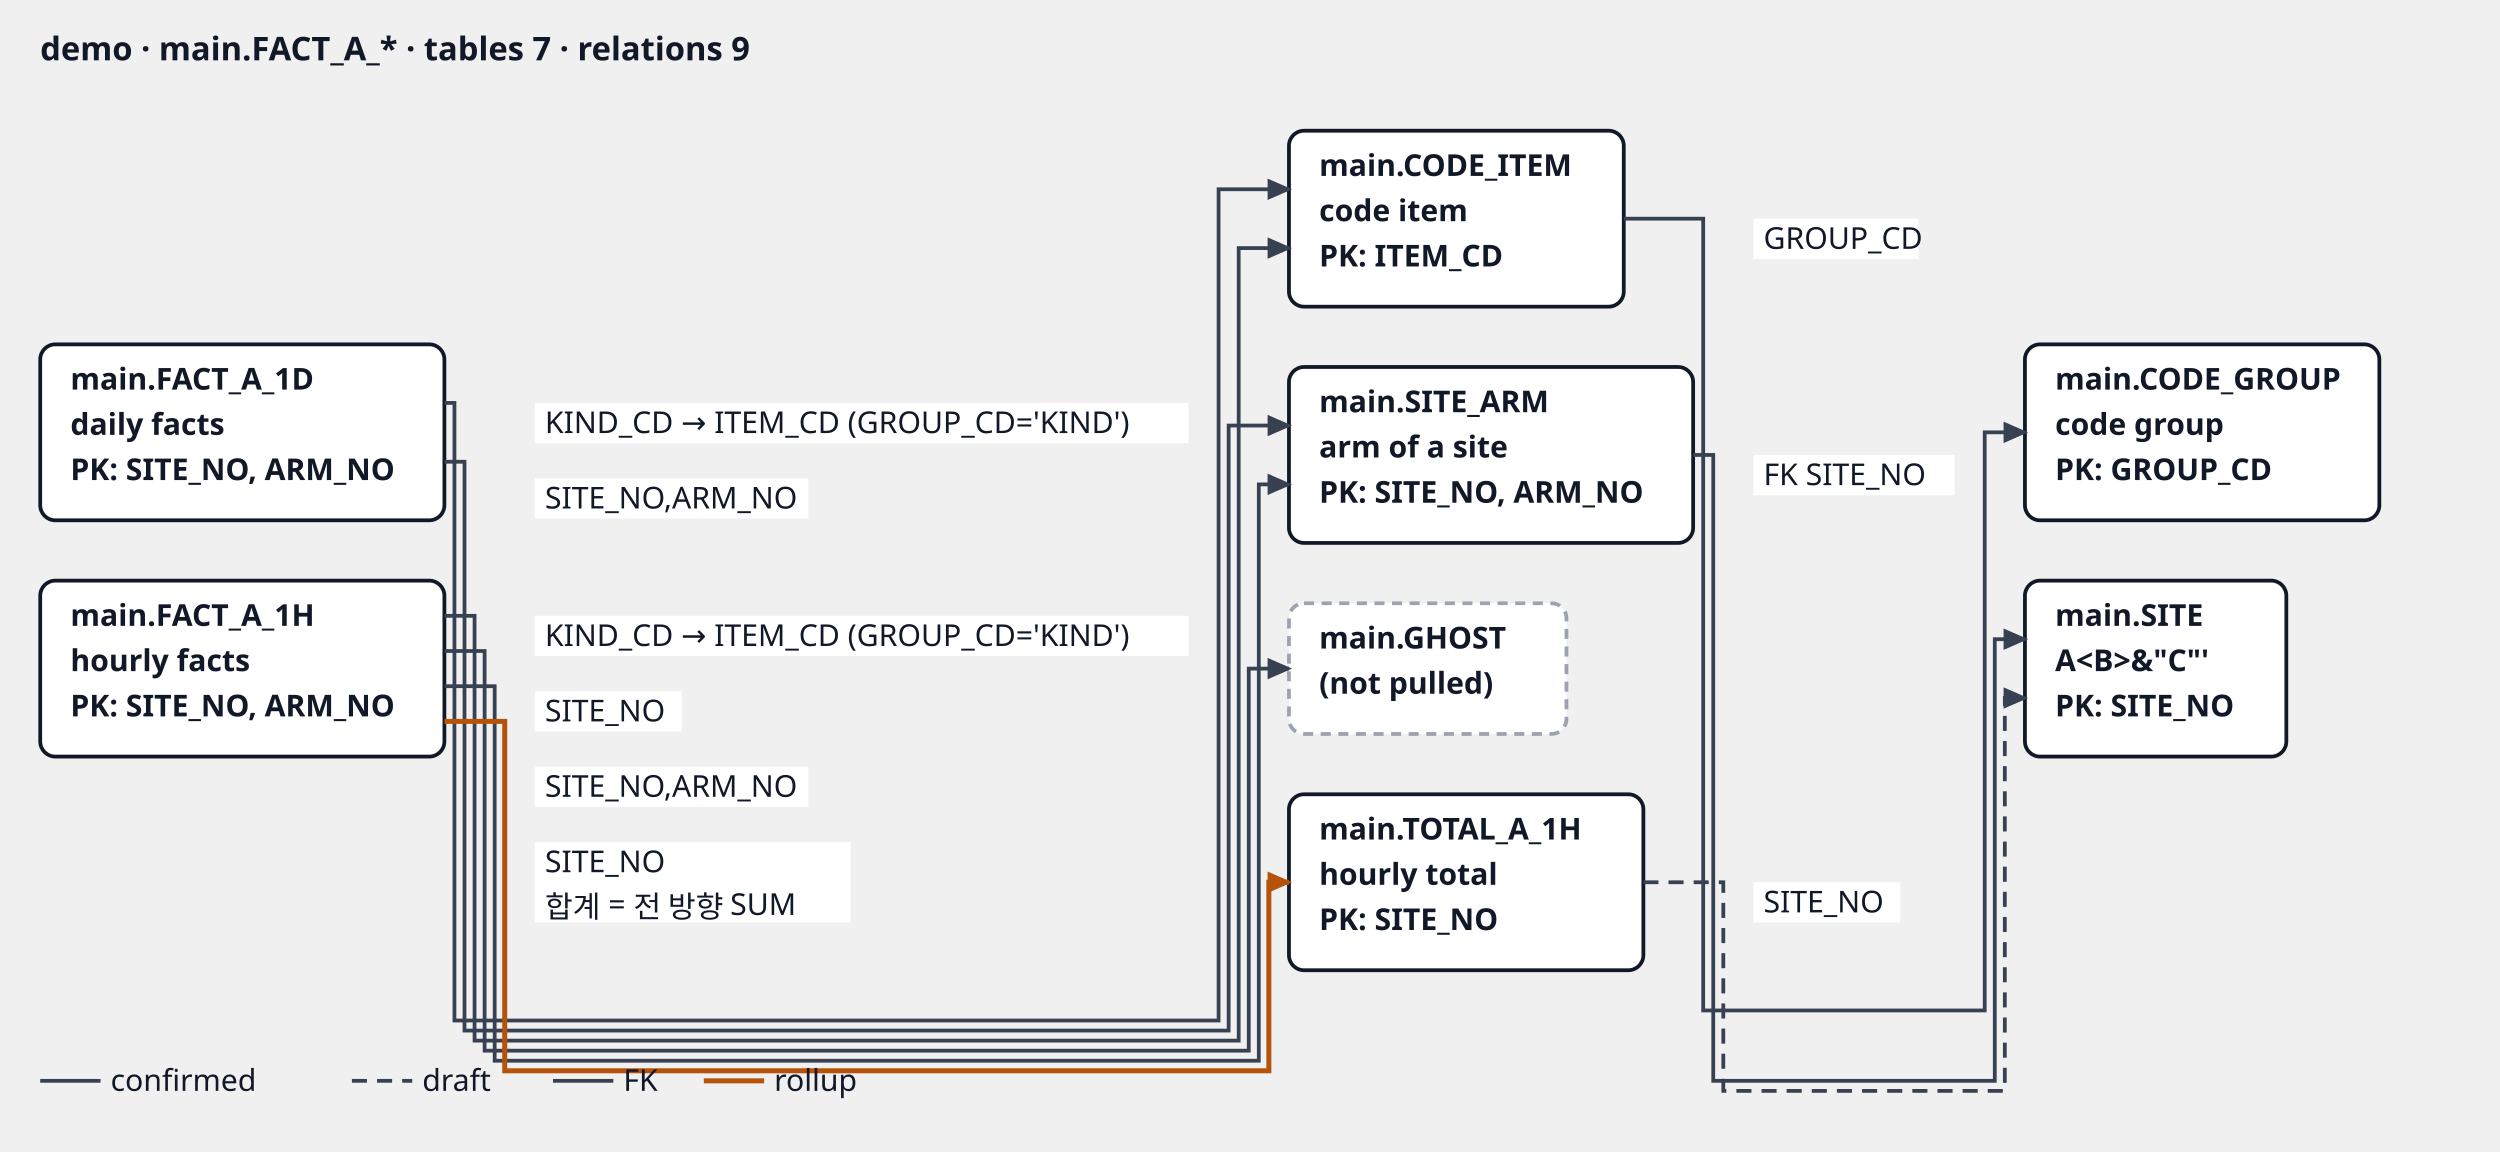
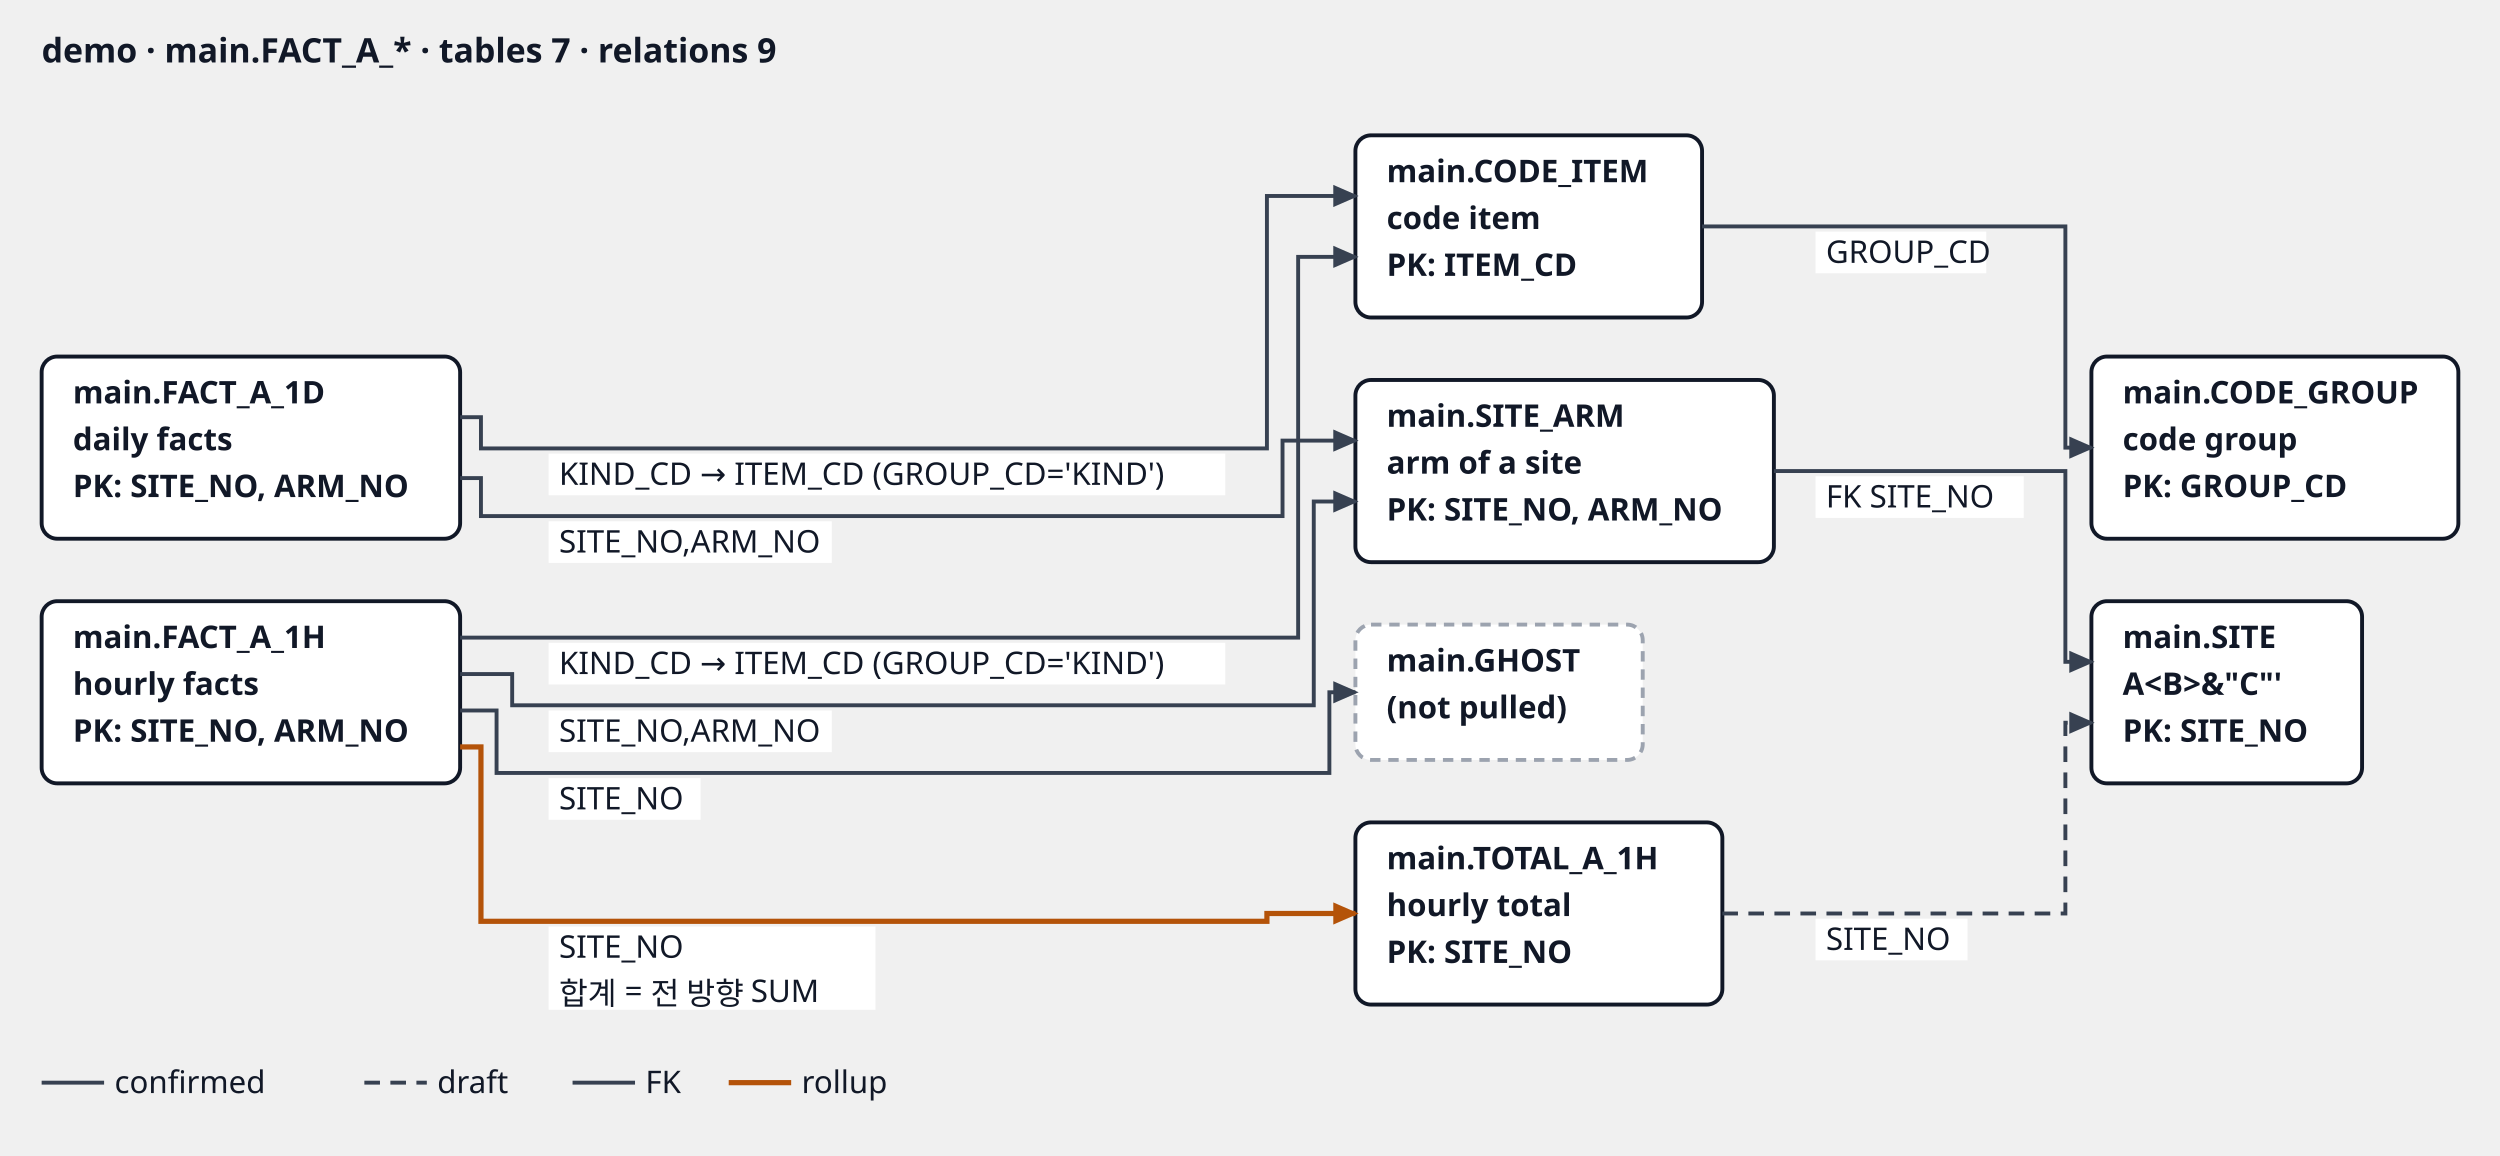
- <svg xmlns="http://www.w3.org/2000/svg" width="994.6" height="458.0" viewBox="0 0 994.6 458.0">
+ <svg xmlns="http://www.w3.org/2000/svg" width="960.6" height="444.0" viewBox="0 0 960.6 444.0">
  <text x="16.0" y="24.0" font-family="Malgun Gothic, Apple SD Gothic Neo, Noto Sans KR, sans-serif" font-size="13" font-weight="700" fill="#111827">demo · main.FACT_A_* · tables 7 · relations 9</text>
  <g id="node-main.CODE_GROUP">
-     <rect x="805.6" y="137.0" width="141.0" height="70.0" rx="6" fill="#ffffff" stroke-width="1.5" stroke="#111827" />
-     <text x="817.6" y="155.0" font-family="Malgun Gothic, Apple SD Gothic Neo, Noto Sans KR, sans-serif" font-size="12" font-weight="700" fill="#111827">main.CODE_GROUP<tspan x="817.6" dy="18">code group</tspan>
-       <tspan x="817.6" dy="18">PK: GROUP_CD</tspan>
+     <rect x="803.6" y="137.0" width="141.0" height="70.0" rx="6" fill="#ffffff" stroke-width="1.5" stroke="#111827" />
+     <text x="815.6" y="155.0" font-family="Malgun Gothic, Apple SD Gothic Neo, Noto Sans KR, sans-serif" font-size="12" font-weight="700" fill="#111827">main.CODE_GROUP<tspan x="815.6" dy="18">code group</tspan>
+       <tspan x="815.6" dy="18">PK: GROUP_CD</tspan>
    </text>
  </g>
  <g id="node-main.CODE_ITEM">
-     <rect x="512.8" y="52.0" width="133.2" height="70.0" rx="6" fill="#ffffff" stroke-width="1.5" stroke="#111827" />
-     <text x="524.8" y="70.0" font-family="Malgun Gothic, Apple SD Gothic Neo, Noto Sans KR, sans-serif" font-size="12" font-weight="700" fill="#111827">main.CODE_ITEM<tspan x="524.8" dy="18">code item</tspan>
-       <tspan x="524.8" dy="18">PK: ITEM_CD</tspan>
+     <rect x="520.8" y="52.0" width="133.2" height="70.0" rx="6" fill="#ffffff" stroke-width="1.5" stroke="#111827" />
+     <text x="532.8" y="70.0" font-family="Malgun Gothic, Apple SD Gothic Neo, Noto Sans KR, sans-serif" font-size="12" font-weight="700" fill="#111827">main.CODE_ITEM<tspan x="532.8" dy="18">code item</tspan>
+       <tspan x="532.8" dy="18">PK: ITEM_CD</tspan>
    </text>
  </g>
  <g id="node-main.FACT_A_1D">
    <rect x="16.0" y="137.0" width="160.8" height="70.0" rx="6" fill="#ffffff" stroke-width="1.5" stroke="#111827" />
    <text x="28.0" y="155.0" font-family="Malgun Gothic, Apple SD Gothic Neo, Noto Sans KR, sans-serif" font-size="12" font-weight="700" fill="#111827">main.FACT_A_1D<tspan x="28.0" dy="18">daily facts</tspan>
      <tspan x="28.0" dy="18">PK: SITE_NO, ARM_NO</tspan>
    </text>
  </g>
  <g id="node-main.FACT_A_1H">
    <rect x="16.0" y="231.0" width="160.8" height="70.0" rx="6" fill="#ffffff" stroke-width="1.5" stroke="#111827" />
    <text x="28.0" y="249.0" font-family="Malgun Gothic, Apple SD Gothic Neo, Noto Sans KR, sans-serif" font-size="12" font-weight="700" fill="#111827">main.FACT_A_1H<tspan x="28.0" dy="18">hourly facts</tspan>
      <tspan x="28.0" dy="18">PK: SITE_NO, ARM_NO</tspan>
    </text>
  </g>
  <g id="node-main.GHOST">
-     <rect x="512.8" y="240.0" width="110.4" height="52.0" rx="6" fill="#ffffff" stroke-width="1.5" stroke="#9ca3af" stroke-dasharray="4 3" />
-     <text x="524.8" y="258.0" font-family="Malgun Gothic, Apple SD Gothic Neo, Noto Sans KR, sans-serif" font-size="12" font-weight="700" fill="#111827">main.GHOST<tspan x="524.8" dy="18">(not pulled)</tspan>
+     <rect x="520.8" y="240.0" width="110.4" height="52.0" rx="6" fill="#ffffff" stroke-width="1.5" stroke="#9ca3af" stroke-dasharray="4 3" />
+     <text x="532.8" y="258.0" font-family="Malgun Gothic, Apple SD Gothic Neo, Noto Sans KR, sans-serif" font-size="12" font-weight="700" fill="#111827">main.GHOST<tspan x="532.8" dy="18">(not pulled)</tspan>
    </text>
  </g>
  <g id="node-main.SITE">
-     <rect x="805.6" y="231.0" width="104.0" height="70.0" rx="6" fill="#ffffff" stroke-width="1.5" stroke="#111827" />
-     <text x="817.6" y="249.0" font-family="Malgun Gothic, Apple SD Gothic Neo, Noto Sans KR, sans-serif" font-size="12" font-weight="700" fill="#111827">main.SITE<tspan x="817.6" dy="18">A&lt;B&gt;&amp;"C"'</tspan>
-       <tspan x="817.6" dy="18">PK: SITE_NO</tspan>
+     <rect x="803.6" y="231.0" width="104.0" height="70.0" rx="6" fill="#ffffff" stroke-width="1.5" stroke="#111827" />
+     <text x="815.6" y="249.0" font-family="Malgun Gothic, Apple SD Gothic Neo, Noto Sans KR, sans-serif" font-size="12" font-weight="700" fill="#111827">main.SITE<tspan x="815.6" dy="18">A&lt;B&gt;&amp;"C"'</tspan>
+       <tspan x="815.6" dy="18">PK: SITE_NO</tspan>
    </text>
  </g>
  <g id="node-main.SITE_ARM">
-     <rect x="512.8" y="146.0" width="160.8" height="70.0" rx="6" fill="#ffffff" stroke-width="1.5" stroke="#111827" />
-     <text x="524.8" y="164.0" font-family="Malgun Gothic, Apple SD Gothic Neo, Noto Sans KR, sans-serif" font-size="12" font-weight="700" fill="#111827">main.SITE_ARM<tspan x="524.8" dy="18">arm of a site</tspan>
-       <tspan x="524.8" dy="18">PK: SITE_NO, ARM_NO</tspan>
+     <rect x="520.8" y="146.0" width="160.8" height="70.0" rx="6" fill="#ffffff" stroke-width="1.5" stroke="#111827" />
+     <text x="532.8" y="164.0" font-family="Malgun Gothic, Apple SD Gothic Neo, Noto Sans KR, sans-serif" font-size="12" font-weight="700" fill="#111827">main.SITE_ARM<tspan x="532.8" dy="18">arm of a site</tspan>
+       <tspan x="532.8" dy="18">PK: SITE_NO, ARM_NO</tspan>
    </text>
  </g>
  <g id="node-main.TOTAL_A_1H">
-     <rect x="512.8" y="316.0" width="141.0" height="70.0" rx="6" fill="#ffffff" stroke-width="1.5" stroke="#111827" />
-     <text x="524.8" y="334.0" font-family="Malgun Gothic, Apple SD Gothic Neo, Noto Sans KR, sans-serif" font-size="12" font-weight="700" fill="#111827">main.TOTAL_A_1H<tspan x="524.8" dy="18">hourly total</tspan>
-       <tspan x="524.8" dy="18">PK: SITE_NO</tspan>
+     <rect x="520.8" y="316.0" width="141.0" height="70.0" rx="6" fill="#ffffff" stroke-width="1.5" stroke="#111827" />
+     <text x="532.8" y="334.0" font-family="Malgun Gothic, Apple SD Gothic Neo, Noto Sans KR, sans-serif" font-size="12" font-weight="700" fill="#111827">main.TOTAL_A_1H<tspan x="532.8" dy="18">hourly total</tspan>
+       <tspan x="532.8" dy="18">PK: SITE_NO</tspan>
    </text>
  </g>
  <g id="edge-0" data-status="confirmed" data-kind="reference">
-     <path d="M 646.0 87.0 L 677.6 87.0 L 677.6 402.0 L 789.6 402.0 L 789.6 172.0 L 805.6 172.0" fill="none" stroke="#374151" stroke-width="1.5" />
-     <polygon points="805.6,172.0 797.6,175.5 797.6,168.5" fill="#374151" stroke="#374151" />
+     <path d="M 654.0 87.0 L 681.6 87.0 L 793.6 87.0 L 793.6 172.0 L 803.6 172.0" fill="none" stroke="#374151" stroke-width="1.5" />
+     <polygon points="803.6,172.0 795.6,175.5 795.6,168.5" fill="#374151" stroke="#374151" />
  </g>
  <g id="edge-1" data-status="confirmed" data-kind="reference">
-     <path d="M 176.8 160.3 L 180.8 160.3 L 180.8 406.0 L 484.8 406.0 L 484.8 75.3 L 512.8 75.3" fill="none" stroke="#374151" stroke-width="1.5" />
-     <polygon points="512.8,75.3 504.8,78.8 504.8,71.8" fill="#374151" stroke="#374151" />
+     <path d="M 176.8 160.3 L 184.8 160.3 L 184.8 172.3 L 486.8 172.3 L 486.8 75.3 L 520.8 75.3" fill="none" stroke="#374151" stroke-width="1.5" />
+     <polygon points="520.8,75.3 512.8,78.8 512.8,71.8" fill="#374151" stroke="#374151" />
  </g>
  <g id="edge-2" data-status="confirmed" data-kind="reference">
-     <path d="M 176.8 183.7 L 184.8 183.7 L 184.8 410.0 L 488.8 410.0 L 488.8 169.3 L 512.8 169.3" fill="none" stroke="#374151" stroke-width="1.5" />
-     <polygon points="512.8,169.3 504.8,172.8 504.8,165.8" fill="#374151" stroke="#374151" />
+     <path d="M 176.8 183.7 L 184.8 183.7 L 184.8 198.3 L 492.8 198.3 L 492.8 169.3 L 520.8 169.3" fill="none" stroke="#374151" stroke-width="1.5" />
+     <polygon points="520.8,169.3 512.8,172.8 512.8,165.8" fill="#374151" stroke="#374151" />
  </g>
  <g id="edge-3" data-status="confirmed" data-kind="reference">
-     <path d="M 176.8 245.0 L 188.8 245.0 L 188.8 414.0 L 492.8 414.0 L 492.8 98.7 L 512.8 98.7" fill="none" stroke="#374151" stroke-width="1.5" />
-     <polygon points="512.8,98.7 504.8,102.2 504.8,95.2" fill="#374151" stroke="#374151" />
+     <path d="M 176.8 245.0 L 498.8 245.0 L 498.8 98.7 L 520.8 98.7" fill="none" stroke="#374151" stroke-width="1.5" />
+     <polygon points="520.8,98.7 512.8,102.2 512.8,95.2" fill="#374151" stroke="#374151" />
  </g>
  <g id="edge-4" data-status="confirmed" data-kind="reference">
-     <path d="M 176.8 259.0 L 192.8 259.0 L 192.8 418.0 L 496.8 418.0 L 496.8 266.0 L 512.8 266.0" fill="none" stroke="#374151" stroke-width="1.5" />
-     <polygon points="512.8,266.0 504.8,269.5 504.8,262.5" fill="#374151" stroke="#374151" />
+     <path d="M 176.8 273.0 L 190.8 273.0 L 190.8 297.0 L 510.8 297.0 L 510.8 266.0 L 520.8 266.0" fill="none" stroke="#374151" stroke-width="1.5" />
+     <polygon points="520.8,266.0 512.8,269.5 512.8,262.5" fill="#374151" stroke="#374151" />
  </g>
  <g id="edge-5" data-status="confirmed" data-kind="reference">
-     <path d="M 176.8 273.0 L 196.8 273.0 L 196.8 422.0 L 500.8 422.0 L 500.8 192.7 L 512.8 192.7" fill="none" stroke="#374151" stroke-width="1.5" />
-     <polygon points="512.8,192.7 504.8,196.2 504.8,189.2" fill="#374151" stroke="#374151" />
+     <path d="M 176.8 259.0 L 196.8 259.0 L 196.8 271.0 L 504.8 271.0 L 504.8 192.7 L 520.8 192.7" fill="none" stroke="#374151" stroke-width="1.5" />
+     <polygon points="520.8,192.7 512.8,196.2 512.8,189.2" fill="#374151" stroke="#374151" />
  </g>
  <g id="edge-6" data-status="confirmed" data-kind="rollup">
-     <path d="M 176.8 287.0 L 200.8 287.0 L 200.8 426.0 L 504.8 426.0 L 504.8 351.0 L 512.8 351.0" fill="none" stroke="#b45309" stroke-width="2" />
-     <polygon points="512.8,351.0 504.8,354.5 504.8,347.5" fill="#b45309" stroke="#b45309" />
+     <path d="M 176.8 287.0 L 184.8 287.0 L 184.8 354.0 L 486.8 354.0 L 486.8 351.0 L 520.8 351.0" fill="none" stroke="#b45309" stroke-width="2" />
+     <polygon points="520.8,351.0 512.8,354.5 512.8,347.5" fill="#b45309" stroke="#b45309" />
  </g>
  <g id="edge-7" data-status="foreign_key" data-kind="reference">
-     <path d="M 673.6 181.0 L 681.6 181.0 L 681.6 430.0 L 793.6 430.0 L 793.6 254.3 L 805.6 254.3" fill="none" stroke="#374151" stroke-width="1.5" />
-     <polygon points="805.6,254.3 797.6,257.8 797.6,250.8" fill="#374151" stroke="#374151" />
+     <path d="M 681.6 181.0 L 793.6 181.0 L 793.6 254.3 L 803.6 254.3" fill="none" stroke="#374151" stroke-width="1.5" />
+     <polygon points="803.6,254.3 795.6,257.8 795.6,250.8" fill="#374151" stroke="#374151" />
  </g>
  <g id="edge-8" data-status="draft" data-kind="reference">
-     <path d="M 653.8 351.0 L 685.6 351.0 L 685.6 434.0 L 797.6 434.0 L 797.6 277.7 L 805.6 277.7" fill="none" stroke="#374151" stroke-width="1.5" stroke-dasharray="6 4" />
-     <polygon points="805.6,277.7 797.6,281.2 797.6,274.2" fill="#374151" stroke="#374151" />
+     <path d="M 661.8 351.0 L 681.6 351.0 L 793.6 351.0 L 793.6 277.7 L 803.6 277.7" fill="none" stroke="#374151" stroke-width="1.5" stroke-dasharray="6 4" />
+     <polygon points="803.6,277.7 795.6,281.2 795.6,274.2" fill="#374151" stroke="#374151" />
  </g>
  <g id="labels">
-     <rect x="697.6" y="87.0" width="65.6" height="16.0" fill="#ffffff" stroke="none" />
-     <text x="701.6" y="99.0" font-family="Malgun Gothic, Apple SD Gothic Neo, Noto Sans KR, sans-serif" font-size="12" font-weight="400" fill="#111827">GROUP_CD</text>
-     <rect x="212.8" y="160.3" width="260.0" height="16.0" fill="#ffffff" stroke="none" />
-     <text x="216.8" y="172.3" font-family="Malgun Gothic, Apple SD Gothic Neo, Noto Sans KR, sans-serif" font-size="12" font-weight="400" fill="#111827">KIND_CD → ITEM_CD (GROUP_CD='KIND')</text>
-     <rect x="212.8" y="190.3" width="108.8" height="16.0" fill="#ffffff" stroke="none" />
-     <text x="216.8" y="202.3" font-family="Malgun Gothic, Apple SD Gothic Neo, Noto Sans KR, sans-serif" font-size="12" font-weight="400" fill="#111827">SITE_NO,ARM_NO</text>
-     <rect x="212.8" y="245.0" width="260.0" height="16.0" fill="#ffffff" stroke="none" />
-     <text x="216.8" y="257.0" font-family="Malgun Gothic, Apple SD Gothic Neo, Noto Sans KR, sans-serif" font-size="12" font-weight="400" fill="#111827">KIND_CD → ITEM_CD (GROUP_CD='KIND')</text>
-     <rect x="212.8" y="275.0" width="58.4" height="16.0" fill="#ffffff" stroke="none" />
-     <text x="216.8" y="287.0" font-family="Malgun Gothic, Apple SD Gothic Neo, Noto Sans KR, sans-serif" font-size="12" font-weight="400" fill="#111827">SITE_NO</text>
-     <rect x="212.8" y="305.0" width="108.8" height="16.0" fill="#ffffff" stroke="none" />
-     <text x="216.8" y="317.0" font-family="Malgun Gothic, Apple SD Gothic Neo, Noto Sans KR, sans-serif" font-size="12" font-weight="400" fill="#111827">SITE_NO,ARM_NO</text>
-     <rect x="212.8" y="335.0" width="125.6" height="32.0" fill="#ffffff" stroke="none" />
-     <text x="216.8" y="347.0" font-family="Malgun Gothic, Apple SD Gothic Neo, Noto Sans KR, sans-serif" font-size="12" font-weight="400" fill="#111827">SITE_NO<tspan x="216.8" dy="18">합계 = 전 방향 SUM</tspan>
+     <rect x="697.6" y="89.0" width="65.6" height="16.0" fill="#ffffff" stroke="none" />
+     <text x="701.6" y="101.0" font-family="Malgun Gothic, Apple SD Gothic Neo, Noto Sans KR, sans-serif" font-size="12" font-weight="400" fill="#111827">GROUP_CD</text>
+     <rect x="210.8" y="174.3" width="260.0" height="16.0" fill="#ffffff" stroke="none" />
+     <text x="214.8" y="186.3" font-family="Malgun Gothic, Apple SD Gothic Neo, Noto Sans KR, sans-serif" font-size="12" font-weight="400" fill="#111827">KIND_CD → ITEM_CD (GROUP_CD='KIND')</text>
+     <rect x="210.8" y="200.3" width="108.8" height="16.0" fill="#ffffff" stroke="none" />
+     <text x="214.8" y="212.3" font-family="Malgun Gothic, Apple SD Gothic Neo, Noto Sans KR, sans-serif" font-size="12" font-weight="400" fill="#111827">SITE_NO,ARM_NO</text>
+     <rect x="210.8" y="247.0" width="260.0" height="16.0" fill="#ffffff" stroke="none" />
+     <text x="214.8" y="259.0" font-family="Malgun Gothic, Apple SD Gothic Neo, Noto Sans KR, sans-serif" font-size="12" font-weight="400" fill="#111827">KIND_CD → ITEM_CD (GROUP_CD='KIND')</text>
+     <rect x="210.8" y="299.0" width="58.4" height="16.0" fill="#ffffff" stroke="none" />
+     <text x="214.8" y="311.0" font-family="Malgun Gothic, Apple SD Gothic Neo, Noto Sans KR, sans-serif" font-size="12" font-weight="400" fill="#111827">SITE_NO</text>
+     <rect x="210.8" y="273.0" width="108.8" height="16.0" fill="#ffffff" stroke="none" />
+     <text x="214.8" y="285.0" font-family="Malgun Gothic, Apple SD Gothic Neo, Noto Sans KR, sans-serif" font-size="12" font-weight="400" fill="#111827">SITE_NO,ARM_NO</text>
+     <rect x="210.8" y="356.0" width="125.6" height="32.0" fill="#ffffff" stroke="none" />
+     <text x="214.8" y="368.0" font-family="Malgun Gothic, Apple SD Gothic Neo, Noto Sans KR, sans-serif" font-size="12" font-weight="400" fill="#111827">SITE_NO<tspan x="214.8" dy="18">합계 = 전 방향 SUM</tspan>
    </text>
-     <rect x="697.6" y="181.0" width="80.0" height="16.0" fill="#ffffff" stroke="none" />
-     <text x="701.6" y="193.0" font-family="Malgun Gothic, Apple SD Gothic Neo, Noto Sans KR, sans-serif" font-size="12" font-weight="400" fill="#111827">FK SITE_NO</text>
-     <rect x="697.6" y="351.0" width="58.4" height="16.0" fill="#ffffff" stroke="none" />
-     <text x="701.6" y="363.0" font-family="Malgun Gothic, Apple SD Gothic Neo, Noto Sans KR, sans-serif" font-size="12" font-weight="400" fill="#111827">SITE_NO</text>
+     <rect x="697.6" y="183.0" width="80.0" height="16.0" fill="#ffffff" stroke="none" />
+     <text x="701.6" y="195.0" font-family="Malgun Gothic, Apple SD Gothic Neo, Noto Sans KR, sans-serif" font-size="12" font-weight="400" fill="#111827">FK SITE_NO</text>
+     <rect x="697.6" y="353.0" width="58.4" height="16.0" fill="#ffffff" stroke="none" />
+     <text x="701.6" y="365.0" font-family="Malgun Gothic, Apple SD Gothic Neo, Noto Sans KR, sans-serif" font-size="12" font-weight="400" fill="#111827">SITE_NO</text>
  </g>
  <g id="legend">
-     <path d="M 16.0 430.0 L 40.0 430.0" fill="none" stroke="#374151" stroke-width="1.5" />
-     <text x="44.0" y="434.0" font-family="Malgun Gothic, Apple SD Gothic Neo, Noto Sans KR, sans-serif" font-size="12" fill="#111827">confirmed</text>
-     <path d="M 140.0 430.0 L 164.0 430.0" fill="none" stroke="#374151" stroke-width="1.5" stroke-dasharray="6 4" />
-     <text x="168.0" y="434.0" font-family="Malgun Gothic, Apple SD Gothic Neo, Noto Sans KR, sans-serif" font-size="12" fill="#111827">draft</text>
-     <path d="M 220.0 430.0 L 244.0 430.0" fill="none" stroke="#374151" stroke-width="1.5" />
-     <text x="248.0" y="434.0" font-family="Malgun Gothic, Apple SD Gothic Neo, Noto Sans KR, sans-serif" font-size="12" fill="#111827">FK</text>
-     <path d="M 280.0 430.0 L 304.0 430.0" fill="none" stroke="#b45309" stroke-width="2" />
-     <text x="308.0" y="434.0" font-family="Malgun Gothic, Apple SD Gothic Neo, Noto Sans KR, sans-serif" font-size="12" fill="#111827">rollup</text>
+     <path d="M 16.0 416.0 L 40.0 416.0" fill="none" stroke="#374151" stroke-width="1.5" />
+     <text x="44.0" y="420.0" font-family="Malgun Gothic, Apple SD Gothic Neo, Noto Sans KR, sans-serif" font-size="12" fill="#111827">confirmed</text>
+     <path d="M 140.0 416.0 L 164.0 416.0" fill="none" stroke="#374151" stroke-width="1.5" stroke-dasharray="6 4" />
+     <text x="168.0" y="420.0" font-family="Malgun Gothic, Apple SD Gothic Neo, Noto Sans KR, sans-serif" font-size="12" fill="#111827">draft</text>
+     <path d="M 220.0 416.0 L 244.0 416.0" fill="none" stroke="#374151" stroke-width="1.5" />
+     <text x="248.0" y="420.0" font-family="Malgun Gothic, Apple SD Gothic Neo, Noto Sans KR, sans-serif" font-size="12" fill="#111827">FK</text>
+     <path d="M 280.0 416.0 L 304.0 416.0" fill="none" stroke="#b45309" stroke-width="2" />
+     <text x="308.0" y="420.0" font-family="Malgun Gothic, Apple SD Gothic Neo, Noto Sans KR, sans-serif" font-size="12" fill="#111827">rollup</text>
  </g>
</svg>
